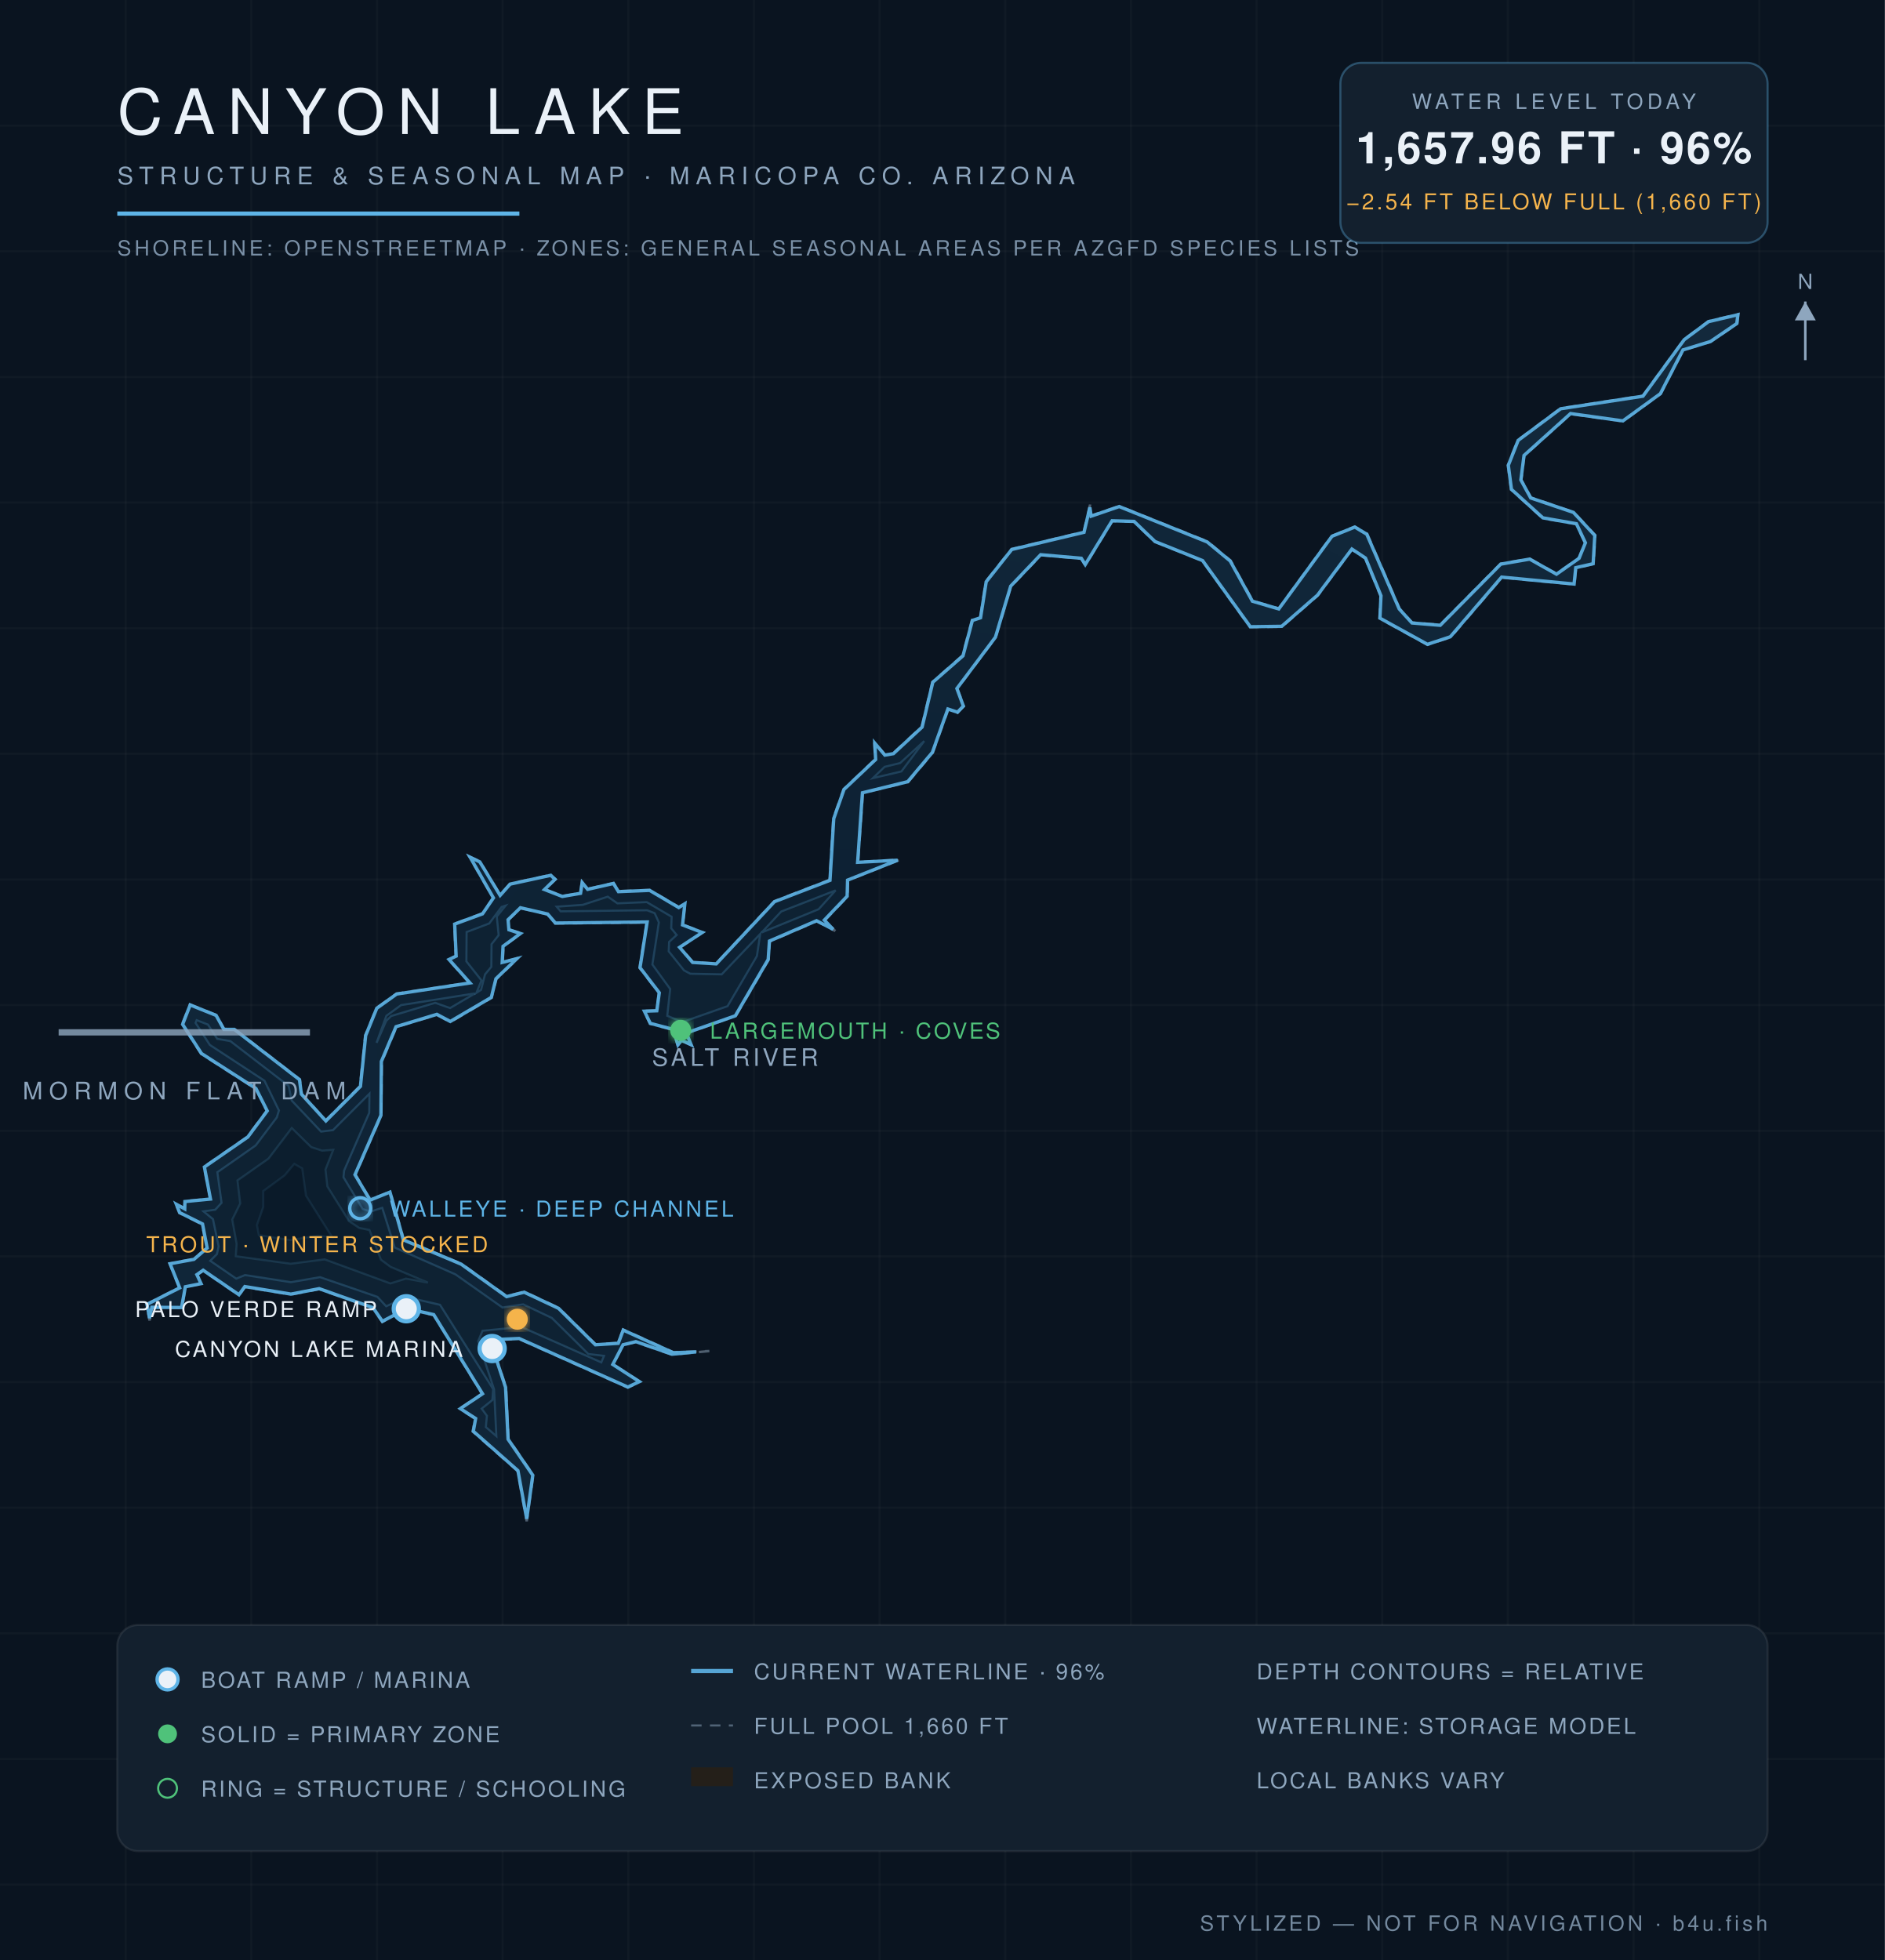
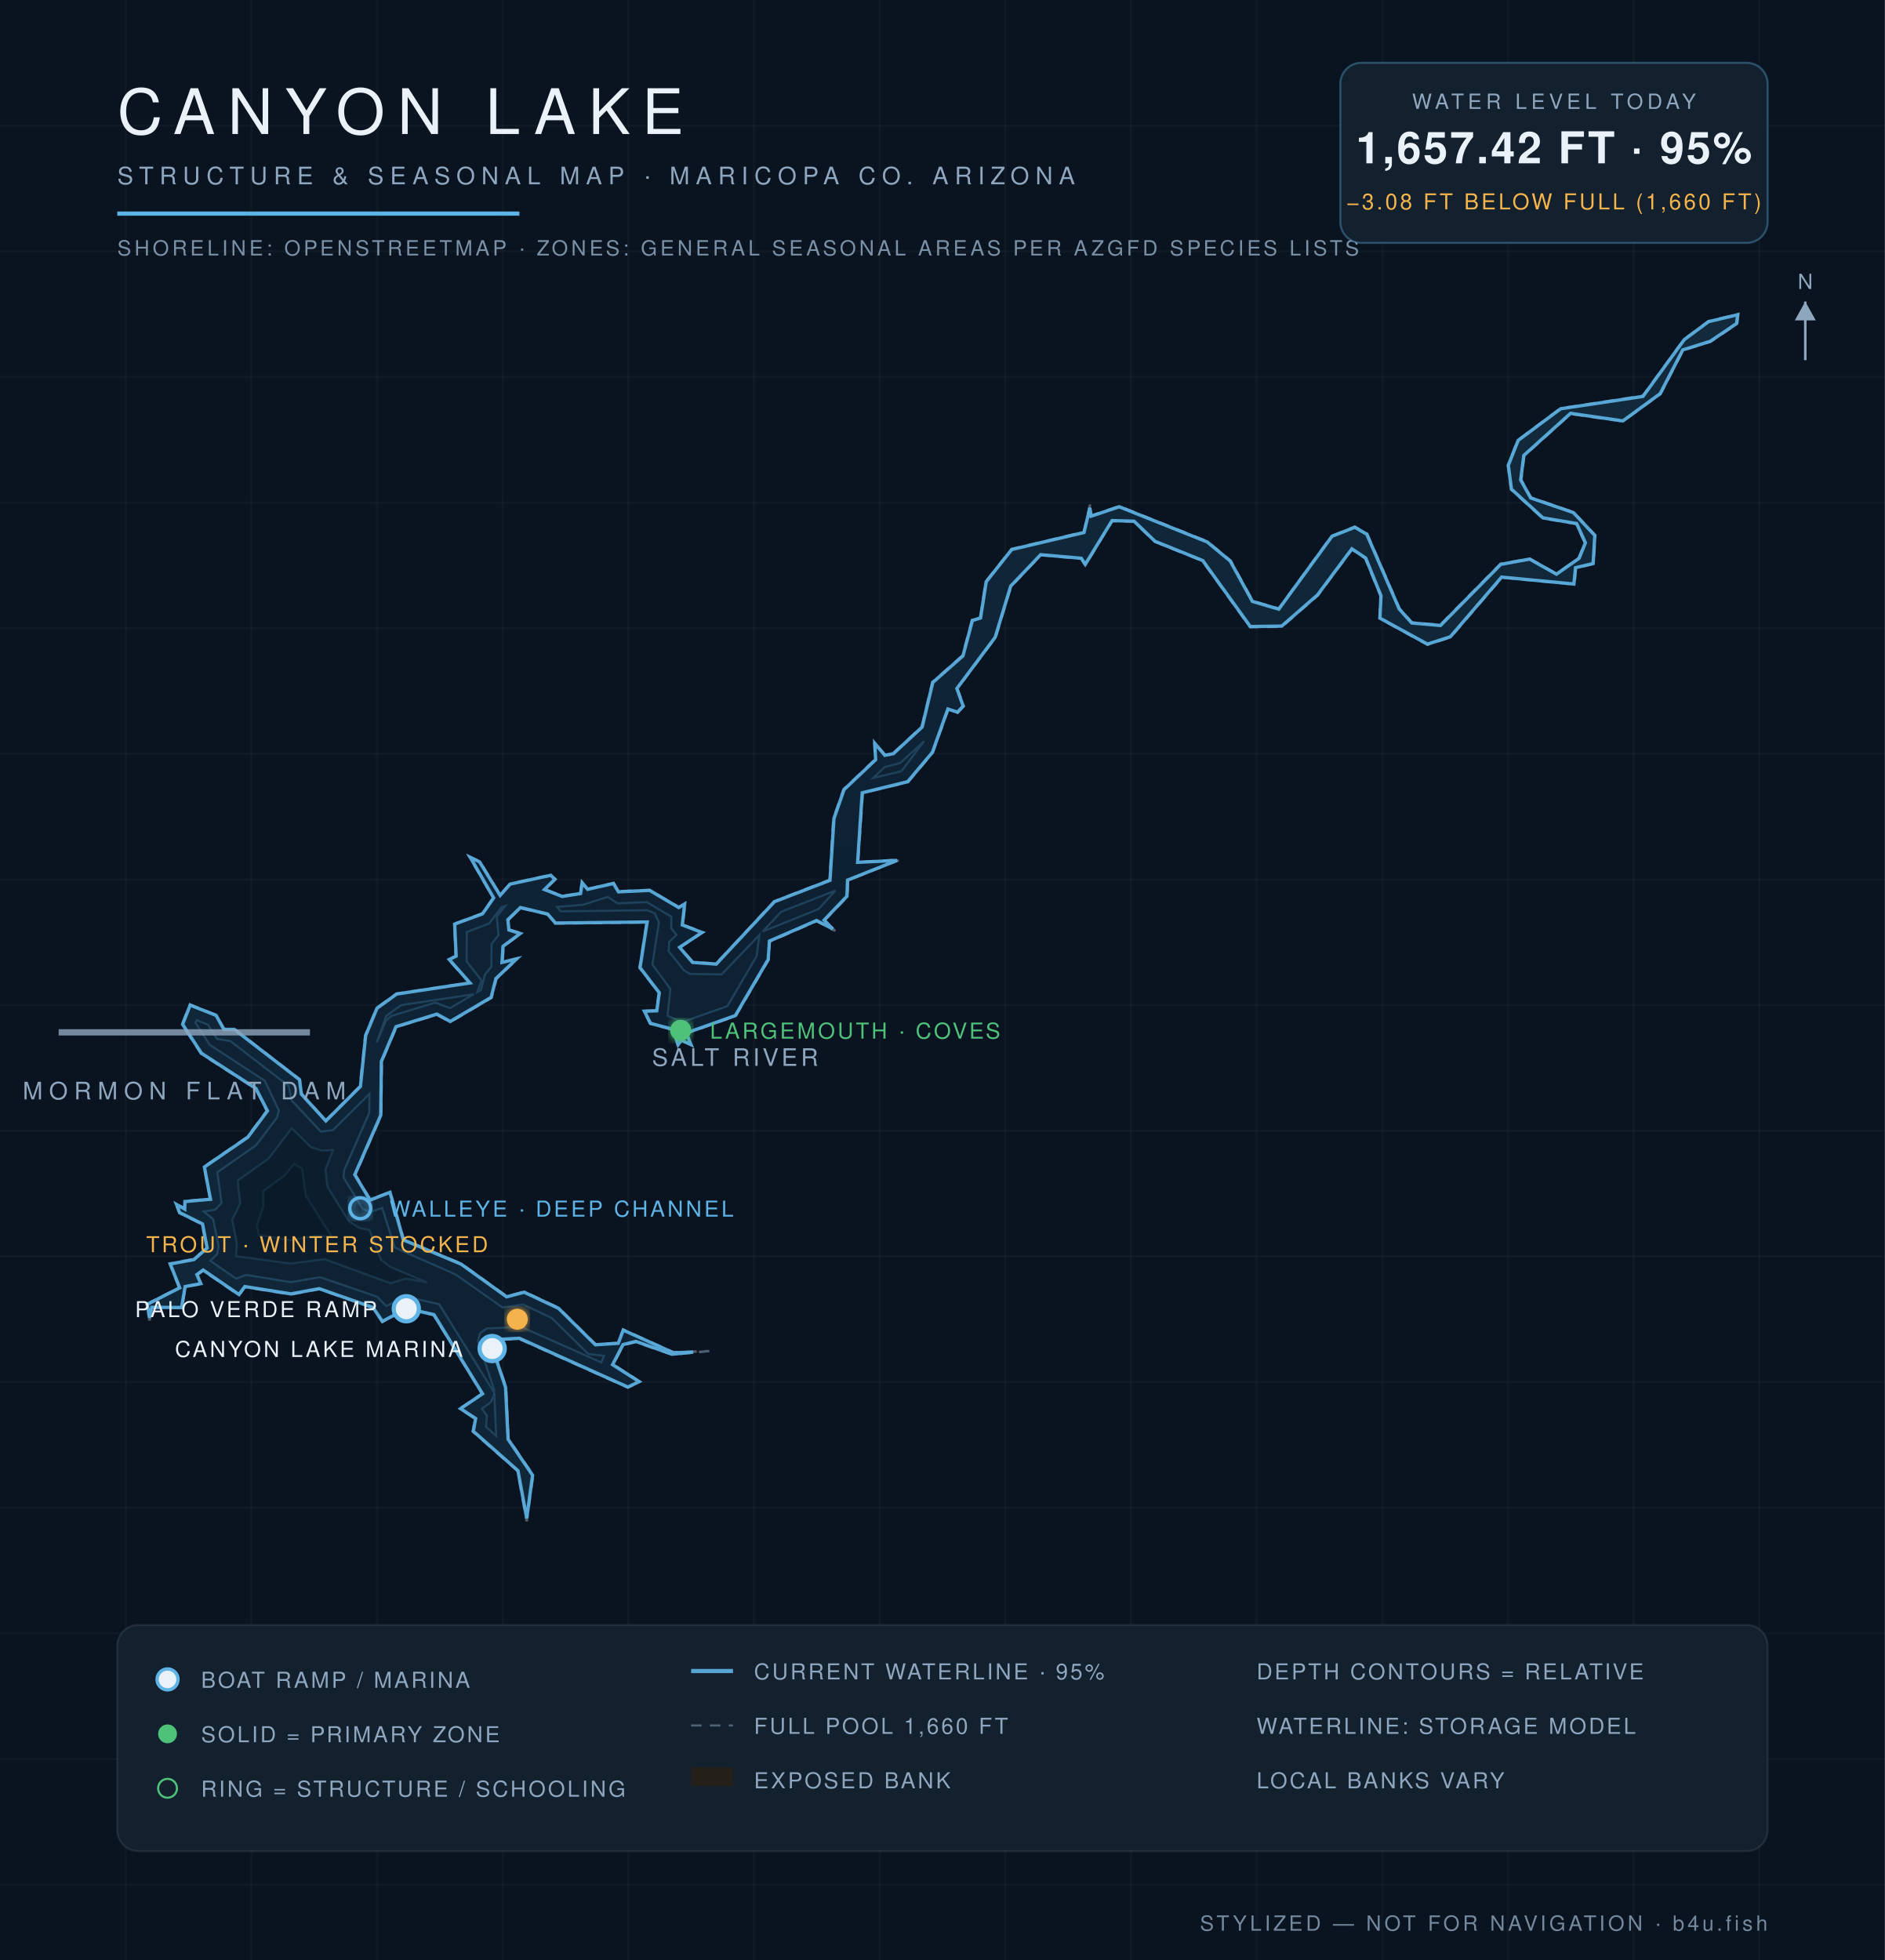
<svg xmlns="http://www.w3.org/2000/svg" viewBox="0 0 900 936" font-family="Helvetica,Arial,sans-serif">
  <defs>
    <radialGradient id="wg" cx="45%" cy="60%" r="80%">
      <stop offset="0%" stop-color="#0c1f31" />
      <stop offset="55%" stop-color="#102639" />
      <stop offset="100%" stop-color="#13293c" />
    </radialGradient>
    <filter id="glow">
      <feGaussianBlur stdDeviation="2.2" result="b" />
      <feMerge>
        <feMergeNode in="b" />
        <feMergeNode in="SourceGraphic" />
      </feMerge>
    </filter>
  </defs>
  <rect width="900" height="936" fill="#0a1420" />
  <g stroke="#ffffff" stroke-opacity="0.025">
    <line x1="60" y1="0" x2="60" y2="936" />
    <line x1="120" y1="0" x2="120" y2="936" />
    <line x1="180" y1="0" x2="180" y2="936" />
    <line x1="240" y1="0" x2="240" y2="936" />
    <line x1="300" y1="0" x2="300" y2="936" />
    <line x1="360" y1="0" x2="360" y2="936" />
    <line x1="420" y1="0" x2="420" y2="936" />
    <line x1="480" y1="0" x2="480" y2="936" />
    <line x1="540" y1="0" x2="540" y2="936" />
    <line x1="600" y1="0" x2="600" y2="936" />
    <line x1="660" y1="0" x2="660" y2="936" />
    <line x1="720" y1="0" x2="720" y2="936" />
    <line x1="780" y1="0" x2="780" y2="936" />
    <line x1="840" y1="0" x2="840" y2="936" />
    <line x1="0" y1="60" x2="900" y2="60" />
    <line x1="0" y1="120" x2="900" y2="120" />
    <line x1="0" y1="180" x2="900" y2="180" />
    <line x1="0" y1="240" x2="900" y2="240" />
    <line x1="0" y1="300" x2="900" y2="300" />
    <line x1="0" y1="360" x2="900" y2="360" />
    <line x1="0" y1="420" x2="900" y2="420" />
    <line x1="0" y1="480" x2="900" y2="480" />
    <line x1="0" y1="540" x2="900" y2="540" />
    <line x1="0" y1="600" x2="900" y2="600" />
    <line x1="0" y1="660" x2="900" y2="660" />
    <line x1="0" y1="720" x2="900" y2="720" />
    <line x1="0" y1="780" x2="900" y2="780" />
    <line x1="0" y1="840" x2="900" y2="840" />
    <line x1="0" y1="900" x2="900" y2="900" />
  </g>
  <path d="M 338.7,645.2 L 320.8,646.9 L 303.6,640.9 L 297.6,642.3 L 292.8,651.6 L 305.7,659.9 L 299.8,662.6 L 247.9,639.4 L 234.0,640.0 L 241.6,662.4 L 242.8,687.2 L 254.6,704.4 L 251.5,726.5 L 247.1,702.4 L 225.7,683.6 L 226.9,677.5 L 219.4,672.7 L 230.2,665.6 L 207.1,628.0 L 194.2,625.1 L 182.5,631.3 L 178.0,624.6 L 152.4,615.6 L 138.9,618.2 L 116.9,614.6 L 114.2,618.6 L 97.0,606.8 L 94.2,608.7 L 96.3,613.1 L 88.6,614.5 L 86.9,624.6 L 72.6,624.5 L 71.4,630.6 L 70.0,622.8 L 85.6,614.9 L 81.0,603.4 L 92.5,601.2 L 98.7,596.0 L 96.5,584.7 L 85.6,579.2 L 83.8,574.6 L 88.2,577.1 L 88.1,573.6 L 100.4,572.5 L 97.4,557.2 L 118.1,542.9 L 127.4,530.4 L 122.1,520.0 L 96.0,503.2 L 86.9,489.2 L 90.7,479.7 L 103.4,484.8 L 107.0,491.4 L 111.9,491.4 L 143.2,515.5 L 144.1,522.4 L 155.5,535.1 L 171.9,518.7 L 174.4,494.5 L 179.8,481.4 L 189.3,474.5 L 224.2,469.3 L 214.1,458.2 L 217.6,456.6 L 216.9,441.2 L 230.3,436.2 L 235.5,428.8 L 224.0,409.0 L 229.2,411.4 L 238.8,427.4 L 243.5,422.0 L 263.1,417.8 L 265.3,419.9 L 260.2,424.7 L 268.6,427.9 L 277.1,426.5 L 277.8,421.1 L 280.6,424.5 L 293.0,421.7 L 295.4,425.6 L 310.2,425.0 L 324.2,433.2 L 327.2,431.2 L 326.0,441.6 L 335.7,445.2 L 324.7,452.3 L 330.8,459.4 L 341.9,460.2 L 369.7,430.4 L 396.1,420.2 L 397.9,390.8 L 402.8,376.9 L 417.9,362.6 L 417.4,354.3 L 422.6,360.5 L 426.5,359.7 L 440.1,347.1 L 445.2,325.7 L 459.6,313.0 L 464.1,296.1 L 468.0,295.0 L 470.7,277.7 L 483.0,262.2 L 517.5,254.0 L 520.5,241.0 L 520.9,246.3 L 534.4,241.7 L 576.6,258.6 L 587.6,267.7 L 598.2,287.0 L 610.6,290.6 L 635.8,256.0 L 646.9,251.5 L 652.8,254.9 L 668.3,290.7 L 674.2,297.3 L 687.7,298.4 L 716.5,269.2 L 730.4,266.8 L 743.2,274.0 L 753.8,266.5 L 756.8,259.2 L 752.6,250.2 L 736.6,247.5 L 721.5,233.8 L 720.0,222.2 L 724.7,210.2 L 745.1,195.0 L 784.4,189.0 L 804.1,162.1 L 815.7,153.4 L 830.0,150.0 L 829.5,154.6 L 816.7,163.2 L 803.7,167.2 L 792.9,188.1 L 774.9,201.2 L 749.9,197.7 L 727.8,217.6 L 726.4,229.2 L 731.0,237.6 L 751.4,244.6 L 761.7,255.6 L 760.9,269.3 L 752.5,271.3 L 751.8,279.1 L 717.1,275.8 L 692.7,304.3 L 681.6,307.9 L 658.7,295.3 L 659.2,284.6 L 651.9,266.7 L 645.5,262.4 L 629.3,284.3 L 612.1,299.3 L 596.9,299.5 L 574.1,267.8 L 551.4,258.7 L 541.4,249.1 L 531.0,248.9 L 518.2,270.0 L 516.3,266.8 L 497.0,265.1 L 482.7,280.1 L 475.4,304.4 L 457.1,328.8 L 460.2,337.2 L 457.2,340.4 L 452.8,338.7 L 445.4,359.4 L 433.6,373.5 L 412.0,378.6 L 409.7,411.7 L 429.8,410.5 L 404.9,420.4 L 404.7,428.1 L 393.8,439.5 L 398.8,444.6 L 390.0,439.9 L 367.5,449.6 L 367.0,458.3 L 351.3,485.2 L 327.8,493.5 L 330.3,499.3 L 325.4,496.9 L 323.7,499.5 L 321.3,491.8 L 310.4,488.9 L 307.4,482.7 L 313.5,482.6 L 314.6,474.1 L 305.4,462.2 L 308.8,440.5 L 265.1,441.0 L 261.4,436.7 L 248.5,433.7 L 242.8,439.2 L 243.2,443.9 L 248.9,445.7 L 240.4,452.0 L 240.0,459.6 L 247.6,457.4 L 237.0,467.5 L 234.7,476.5 L 215.0,488.1 L 208.6,484.6 L 189.3,490.4 L 182.3,507.0 L 182.0,532.6 L 169.7,561.0 L 176.8,572.9 L 186.3,569.1 L 192.8,592.0 L 220.3,603.5 L 242.0,619.1 L 250.3,616.8 L 266.8,624.6 L 284.4,642.0 L 295.1,641.3 L 297.5,634.9 L 321.6,645.8 L 338.7,645.2 Z" fill="#241f19" fill-opacity="0.9" stroke="#8ea6be" stroke-opacity="0.5" stroke-width="1.2" stroke-dasharray="5 4" />
-   <path d="M 332.4,645.6 L 320.9,646.7 L 303.6,640.7 L 297.5,642.2 L 292.6,651.6 L 305.3,659.8 L 299.8,662.4 L 247.9,639.2 L 233.9,639.8 L 241.4,662.5 L 242.6,687.3 L 254.4,704.5 L 251.5,725.3 L 247.3,702.3 L 226.0,683.5 L 227.1,677.4 L 219.8,672.7 L 230.4,665.6 L 207.1,627.8 L 194.2,624.9 L 182.6,631.0 L 178.1,624.5 L 152.4,615.4 L 138.9,618.0 L 116.9,614.4 L 114.1,618.3 L 97.0,606.6 L 94.0,608.7 L 96.0,613.0 L 88.5,614.5 L 86.7,624.4 L 72.5,624.3 L 71.4,629.5 L 70.2,622.9 L 85.8,615.0 L 81.2,603.5 L 92.6,601.4 L 98.9,596.0 L 96.7,584.5 L 85.8,579.1 L 84.2,575.1 L 88.2,577.3 L 88.3,573.8 L 100.5,572.6 L 97.6,557.3 L 118.3,543.0 L 127.6,530.5 L 122.2,519.8 L 96.2,503.1 L 87.2,489.2 L 90.8,479.9 L 103.2,484.9 L 106.9,491.6 L 111.9,491.6 L 143.0,515.6 L 143.9,522.5 L 155.6,535.3 L 172.1,518.8 L 174.6,494.5 L 179.9,481.5 L 189.4,474.7 L 224.4,469.4 L 214.4,458.2 L 217.8,456.6 L 217.1,441.3 L 230.4,436.4 L 235.6,428.8 L 224.5,409.4 L 229.1,411.6 L 238.8,427.6 L 243.6,422.2 L 263.0,418.0 L 265.0,419.9 L 260.0,424.8 L 268.5,428.1 L 277.2,426.6 L 278.0,421.5 L 280.6,424.7 L 292.9,421.9 L 295.3,425.8 L 310.2,425.2 L 324.1,433.4 L 327.0,431.6 L 325.9,441.7 L 335.3,445.3 L 324.5,452.4 L 330.7,459.6 L 342.0,460.3 L 369.8,430.6 L 396.3,420.4 L 398.1,390.9 L 403.0,377.0 L 418.1,362.7 L 417.7,354.9 L 422.5,360.6 L 426.6,359.9 L 440.3,347.2 L 445.4,325.8 L 459.8,313.2 L 464.3,296.3 L 468.2,295.0 L 470.9,277.8 L 483.1,262.4 L 517.6,254.2 L 520.4,242.3 L 521.0,246.5 L 534.4,241.9 L 576.4,258.8 L 587.4,267.9 L 598.0,287.1 L 610.6,290.8 L 636.0,256.1 L 646.9,251.7 L 652.6,255.1 L 668.1,290.8 L 674.2,297.5 L 687.7,298.6 L 716.6,269.4 L 730.4,267.0 L 743.2,274.2 L 754.0,266.6 L 757.0,259.2 L 752.7,250.1 L 736.7,247.3 L 721.7,233.7 L 720.2,222.2 L 724.9,210.3 L 745.2,195.2 L 784.5,189.2 L 804.2,162.2 L 815.8,153.6 L 829.8,150.3 L 829.3,154.5 L 816.7,163.1 L 803.6,167.1 L 792.8,188.0 L 774.9,201.0 L 749.9,197.5 L 727.7,217.5 L 726.2,229.2 L 730.9,237.8 L 751.3,244.7 L 761.5,255.7 L 760.7,269.2 L 752.4,271.1 L 751.6,278.9 L 717.0,275.6 L 692.5,304.1 L 681.6,307.7 L 658.9,295.2 L 659.4,284.5 L 652.0,266.5 L 645.5,262.2 L 629.1,284.2 L 612.0,299.1 L 597.0,299.3 L 574.2,267.7 L 551.5,258.6 L 541.5,249.0 L 531.0,248.7 L 518.2,269.6 L 516.3,266.6 L 496.9,264.9 L 482.6,279.9 L 475.3,304.3 L 456.9,328.8 L 460.0,337.2 L 457.2,340.1 L 452.6,338.6 L 445.2,359.3 L 433.4,373.3 L 411.8,378.6 L 409.5,411.8 L 428.6,410.8 L 404.7,420.3 L 404.5,428.0 L 393.6,439.4 L 397.8,443.8 L 389.9,439.7 L 367.4,449.4 L 366.8,458.2 L 351.1,485.1 L 327.7,493.3 L 330.0,498.9 L 325.4,496.8 L 323.7,499.0 L 321.5,491.6 L 310.5,488.7 L 307.7,482.9 L 313.6,482.7 L 314.8,474.1 L 305.6,462.1 L 309.0,440.3 L 265.2,440.8 L 261.5,436.5 L 248.5,433.5 L 242.6,439.2 L 243.0,444.0 L 248.5,445.8 L 240.2,451.9 L 239.8,459.6 L 246.8,457.8 L 236.8,467.4 L 234.6,476.3 L 215.0,487.8 L 208.6,484.4 L 189.1,490.3 L 182.1,506.9 L 181.9,532.6 L 169.5,561.0 L 176.7,573.1 L 186.2,569.3 L 192.6,592.1 L 220.2,603.7 L 241.9,619.2 L 250.3,617.1 L 266.7,624.8 L 284.3,642.2 L 295.2,641.5 L 297.6,635.2 L 321.5,646.0 L 332.4,645.6 Z" fill="url(#wg)" stroke="#5eb4e7" stroke-opacity="0.9" stroke-width="1.6" />
-   <path d="M 100.4,602.1 L 103.6,598.9 L 104.4,595.2 L 101.7,582.2 L 97.2,578.5 L 102.8,577.7 L 105.8,574.4 L 103.8,559.8 L 122.1,547.0 L 132.2,533.6 L 133.2,530.3 L 126.3,516.1 L 100.2,499.0 L 93.4,488.5 L 93.9,487.2 L 99.3,489.3 L 103.7,496.1 L 110.0,497.2 L 137.8,518.6 L 139.3,525.6 L 153.3,540.4 L 159.0,539.7 L 176.4,522.3 L 176.3,531.4 L 164.3,559.0 L 164.0,562.2 L 173.2,577.4 L 177.0,578.6 L 182.5,576.8 L 188.5,595.8 L 217.5,608.6 L 239.9,624.4 L 249.8,622.9 L 263.5,629.4 L 280.9,646.6 L 288.4,647.5 L 287.1,650.6 L 249.0,633.7 L 230.4,635.5 L 228.3,640.5 L 235.9,663.5 L 237.0,685.8 L 232.0,681.5 L 232.5,676.1 L 230.0,672.7 L 235.1,668.6 L 235.5,663.4 L 210.1,623.1 L 194.0,619.4 L 184.4,623.8 L 180.2,619.3 L 152.8,609.9 L 138.9,612.3 L 117.0,608.9 L 112.8,610.6 L 100.4,602.1 Z" fill="#0e2233" stroke="#5eb4e7" stroke-opacity="0.22" stroke-width="1" />
-   <path d="M 179.8,498.0 L 184.5,485.1 L 191.5,480.0 L 226.8,474.4 L 214.9,481.4 L 207.8,478.9 L 186.8,485.2 L 184.4,487.5 L 179.8,498.0 Z" fill="#0e2233" stroke="#5eb4e7" stroke-opacity="0.22" stroke-width="1" />
-   <path d="M 227.5,474.1 L 229.9,468.2 L 222.7,459.1 L 222.8,445.1 L 233.6,441.0 L 239.5,433.1 L 241.4,432.5 L 237.2,437.7 L 238.1,446.6 L 234.7,450.9 L 234.6,461.7 L 231.6,465.3 L 229.7,472.7 L 227.5,474.1 Z" fill="#0e2233" stroke="#5eb4e7" stroke-opacity="0.22" stroke-width="1" />
-   <path d="M 265.8,433.0 L 278.3,432.1 L 290.2,428.2 L 294.8,431.4 L 308.8,430.8 L 320.7,437.8 L 320.5,443.3 L 323.1,446.5 L 319.5,449.8 L 319.3,454.3 L 326.6,463.4 L 329.6,465.0 L 344.6,465.3 L 363.0,446.0 L 361.4,456.6 L 347.4,480.5 L 325.8,488.1 L 318.6,485.1 L 320.0,472.3 L 311.5,460.6 L 314.6,440.5 L 312.6,436.1 L 309.0,434.7 L 267.7,435.2 L 265.8,433.0 Z" fill="#0e2233" stroke="#5eb4e7" stroke-opacity="0.22" stroke-width="1" />
-   <path d="M 363.7,445.3 L 373.0,435.3 L 399.0,425.2 L 390.9,434.2 L 363.7,445.3 Z" fill="#0e2233" stroke="#5eb4e7" stroke-opacity="0.22" stroke-width="1" />
-   <path d="M 416.8,371.6 L 422.4,366.2 L 429.8,364.4 L 441.3,353.9 L 430.4,368.4 L 416.8,371.6 Z" fill="#0e2233" stroke="#5eb4e7" stroke-opacity="0.22" stroke-width="1" />
-   <path d="M 112.6,599.9 L 113.0,594.0 L 110.9,582.4 L 114.7,574.7 L 113.4,563.7 L 128.2,553.3 L 139.3,538.7 L 148.6,547.8 L 153.8,549.5 L 159.1,549.1 L 155.4,558.5 L 156.3,566.6 L 166.7,583.2 L 171.5,586.4 L 176.4,587.4 L 181.9,601.6 L 186.5,605.0 L 204.3,612.5 L 193.8,610.6 L 186.4,612.9 L 155.0,601.4 L 138.8,603.5 L 112.6,599.9 Z" fill="#0c1e2e" stroke="#5eb4e7" stroke-opacity="0.15" stroke-width="1" />
-   <path d="M 123.6,589.8 L 122.7,585.0 L 125.7,576.4 L 125.7,568.8 L 135.9,561.3 L 140.5,555.8 L 144.3,558.0 L 146.1,571.0 L 158.6,590.8 L 151.6,590.1 L 138.6,592.2 L 123.6,589.8 Z" fill="#0a1a29" stroke="#5eb4e7" stroke-opacity="0.1" stroke-width="1" />
+   <path d="M 331.0,645.7 L 320.9,646.7 L 303.6,640.6 L 297.5,642.1 L 292.5,651.7 L 305.2,659.8 L 299.8,662.4 L 248.0,639.1 L 233.8,639.8 L 241.4,662.5 L 242.6,687.3 L 254.3,704.5 L 251.5,725.0 L 247.3,702.3 L 226.0,683.5 L 227.1,677.4 L 219.9,672.7 L 230.4,665.6 L 207.2,627.8 L 194.2,624.9 L 182.6,631.0 L 178.1,624.4 L 152.4,615.4 L 138.9,617.9 L 116.9,614.4 L 114.1,618.2 L 97.0,606.5 L 94.0,608.7 L 95.9,613.0 L 88.4,614.4 L 86.7,624.4 L 72.5,624.3 L 71.4,629.3 L 70.3,622.9 L 85.8,615.0 L 81.3,603.6 L 92.6,601.5 L 98.9,596.0 L 96.7,584.5 L 85.8,579.1 L 84.3,575.2 L 88.2,577.4 L 88.3,573.8 L 100.5,572.7 L 97.6,557.3 L 118.3,543.1 L 127.7,530.5 L 122.2,519.8 L 96.2,503.0 L 87.2,489.2 L 90.8,480.0 L 103.2,484.9 L 106.9,491.6 L 111.9,491.6 L 143.0,515.6 L 143.9,522.5 L 155.6,535.3 L 172.1,518.8 L 174.6,494.5 L 180.0,481.5 L 189.4,474.7 L 224.4,469.4 L 214.5,458.2 L 217.8,456.6 L 217.1,441.3 L 230.4,436.4 L 235.7,428.8 L 224.6,409.5 L 229.0,411.6 L 238.8,427.6 L 243.6,422.2 L 263.0,418.0 L 264.9,419.9 L 260.0,424.8 L 268.5,428.1 L 277.2,426.7 L 278.0,421.6 L 280.6,424.7 L 292.9,421.9 L 295.3,425.9 L 310.2,425.2 L 324.1,433.4 L 326.9,431.7 L 325.8,441.7 L 335.2,445.3 L 324.5,452.4 L 330.7,459.6 L 342.0,460.4 L 369.8,430.6 L 396.3,420.4 L 398.2,390.9 L 403.0,377.1 L 418.1,362.8 L 417.7,355.0 L 422.5,360.7 L 426.6,359.9 L 440.3,347.2 L 445.4,325.9 L 459.8,313.2 L 464.3,296.3 L 468.2,295.1 L 470.9,277.8 L 483.1,262.4 L 517.6,254.3 L 520.4,242.5 L 521.0,246.5 L 534.4,242.0 L 576.4,258.8 L 587.4,267.9 L 598.0,287.2 L 610.6,290.9 L 636.0,256.1 L 646.9,251.8 L 652.6,255.1 L 668.1,290.8 L 674.1,297.5 L 687.8,298.7 L 716.6,269.5 L 730.4,267.0 L 743.2,274.2 L 754.0,266.6 L 757.0,259.2 L 752.8,250.0 L 736.7,247.3 L 721.7,233.6 L 720.2,222.2 L 724.9,210.3 L 745.2,195.2 L 784.5,189.3 L 804.2,162.2 L 815.8,153.6 L 829.7,150.3 L 829.2,154.5 L 816.6,163.0 L 803.5,167.1 L 792.7,188.0 L 774.9,201.0 L 749.9,197.4 L 727.6,217.5 L 726.1,229.2 L 730.9,237.8 L 751.3,244.8 L 761.5,255.7 L 760.7,269.1 L 752.3,271.1 L 751.5,278.9 L 717.0,275.6 L 692.5,304.1 L 681.6,307.6 L 658.9,295.2 L 659.4,284.5 L 652.1,266.5 L 645.5,262.1 L 629.1,284.1 L 612.0,299.0 L 597.0,299.2 L 574.3,267.7 L 551.5,258.5 L 541.5,248.9 L 531.0,248.6 L 518.2,269.5 L 516.3,266.6 L 496.9,264.9 L 482.6,279.9 L 475.2,304.3 L 456.9,328.8 L 459.9,337.2 L 457.2,340.1 L 452.6,338.6 L 445.2,359.3 L 433.4,373.3 L 411.7,378.6 L 409.5,411.8 L 428.3,410.9 L 404.7,420.3 L 404.4,428.0 L 393.5,439.4 L 397.6,443.6 L 389.9,439.6 L 367.4,449.4 L 366.8,458.2 L 351.1,485.0 L 327.7,493.3 L 329.9,498.8 L 325.3,496.7 L 323.8,498.9 L 321.5,491.6 L 310.6,488.7 L 307.7,482.9 L 313.6,482.7 L 314.8,474.1 L 305.6,462.1 L 309.0,440.3 L 265.2,440.8 L 261.5,436.5 L 248.5,433.4 L 242.5,439.2 L 243.0,444.1 L 248.4,445.8 L 240.2,451.9 L 239.7,459.6 L 246.7,457.9 L 236.8,467.3 L 234.5,476.3 L 215.0,487.8 L 208.6,484.3 L 189.1,490.3 L 182.1,506.9 L 181.8,532.6 L 169.4,561.0 L 176.7,573.1 L 186.2,569.4 L 192.6,592.1 L 220.2,603.7 L 241.9,619.3 L 250.3,617.1 L 266.7,624.8 L 284.3,642.2 L 295.2,641.5 L 297.6,635.2 L 321.5,646.0 L 331.0,645.7 Z" fill="url(#wg)" stroke="#5eb4e7" stroke-opacity="0.9" stroke-width="1.6" />
+   <path d="M 100.4,602.1 L 103.7,598.9 L 104.4,595.2 L 101.8,582.2 L 97.3,578.6 L 102.8,577.7 L 105.8,574.5 L 103.8,559.8 L 122.2,547.0 L 132.3,533.7 L 133.2,530.3 L 126.4,516.1 L 100.2,499.0 L 93.4,488.5 L 93.9,487.2 L 99.3,489.4 L 103.6,496.1 L 110.0,497.2 L 137.8,518.6 L 139.3,525.6 L 153.2,540.4 L 159.0,539.7 L 176.4,522.4 L 176.3,531.4 L 164.3,558.9 L 164.0,562.2 L 173.2,577.4 L 177.0,578.7 L 182.5,576.9 L 188.5,595.8 L 217.5,608.6 L 239.9,624.4 L 249.8,623.0 L 263.4,629.4 L 280.9,646.6 L 288.4,647.5 L 287.1,650.6 L 249.0,633.7 L 232.4,634.4 L 229.2,636.7 L 228.2,640.5 L 235.9,663.5 L 235.9,664.9 L 209.7,622.8 L 194.0,619.3 L 184.4,623.7 L 180.2,619.3 L 152.8,609.9 L 138.9,612.3 L 117.5,608.8 L 112.8,610.6 L 100.4,602.1 Z" fill="#0e2233" stroke="#5eb4e7" stroke-opacity="0.22" stroke-width="1" />
+   <path d="M 236.0,665.7 L 236.9,685.7 L 232.1,681.4 L 232.5,676.1 L 230.1,672.7 L 234.5,669.5 L 236.0,665.7 Z" fill="#0e2233" stroke="#5eb4e7" stroke-opacity="0.22" stroke-width="1" />
+   <path d="M 179.9,497.8 L 184.5,485.1 L 191.6,480.0 L 226.2,474.8 L 214.9,481.4 L 207.8,478.8 L 186.8,485.2 L 184.3,487.4 L 179.9,497.8 Z" fill="#0e2233" stroke="#5eb4e7" stroke-opacity="0.22" stroke-width="1" />
+   <path d="M 228.0,473.7 L 229.9,468.2 L 222.8,459.1 L 222.9,445.1 L 233.6,441.0 L 239.5,433.2 L 241.2,432.7 L 237.2,437.7 L 238.0,446.6 L 234.7,450.8 L 234.6,461.7 L 231.6,465.3 L 229.7,472.7 L 228.0,473.7 Z" fill="#0e2233" stroke="#5eb4e7" stroke-opacity="0.22" stroke-width="1" />
+   <path d="M 266.0,433.1 L 278.3,432.1 L 290.2,428.3 L 294.8,431.4 L 308.8,430.8 L 320.6,437.8 L 320.5,443.3 L 323.0,446.5 L 319.5,449.8 L 319.3,454.3 L 326.6,463.4 L 329.5,465.1 L 344.6,465.3 L 362.6,446.5 L 361.3,456.6 L 347.3,480.5 L 325.8,488.1 L 318.7,485.1 L 320.1,472.3 L 311.5,460.6 L 314.6,440.5 L 312.6,436.1 L 309.0,434.7 L 267.7,435.2 L 266.0,433.1 Z" fill="#0e2233" stroke="#5eb4e7" stroke-opacity="0.22" stroke-width="1" />
+   <path d="M 364.1,444.9 L 373.0,435.4 L 398.9,425.3 L 390.9,434.1 L 364.1,444.9 Z" fill="#0e2233" stroke="#5eb4e7" stroke-opacity="0.22" stroke-width="1" />
+   <path d="M 417.0,371.5 L 422.4,366.3 L 429.8,364.4 L 441.2,354.0 L 430.4,368.3 L 417.0,371.5 Z" fill="#0e2233" stroke="#5eb4e7" stroke-opacity="0.22" stroke-width="1" />
+   <path d="M 112.7,599.9 L 113.1,594.0 L 110.9,582.5 L 114.7,574.7 L 113.5,563.8 L 128.2,553.3 L 139.3,538.8 L 148.5,547.8 L 153.8,549.5 L 159.0,549.2 L 155.4,558.5 L 156.3,566.7 L 166.6,583.2 L 171.5,586.4 L 176.4,587.4 L 181.9,601.6 L 186.5,605.1 L 203.9,612.4 L 193.8,610.6 L 186.4,612.8 L 155.0,601.3 L 138.8,603.4 L 112.7,599.9 Z" fill="#0c1e2e" stroke="#5eb4e7" stroke-opacity="0.15" stroke-width="1" />
+   <path d="M 123.6,589.7 L 122.7,585.0 L 125.7,576.4 L 125.7,568.8 L 135.9,561.4 L 140.5,555.8 L 144.2,558.1 L 146.0,571.0 L 158.5,590.8 L 151.6,590.0 L 138.6,592.2 L 123.6,589.7 Z" fill="#0a1a29" stroke="#5eb4e7" stroke-opacity="0.1" stroke-width="1" />
  <text x="351" y="509" fill="#8ea6be" font-size="11.5" letter-spacing="1.6" text-anchor="middle">SALT RIVER</text>
  <line x1="28" y1="493" x2="148" y2="493" stroke="#8ea6be" stroke-width="3" stroke-opacity="0.8" />
  <text x="88" y="525" fill="#8ea6be" font-size="11.5" letter-spacing="3" text-anchor="middle">MORMON FLAT DAM</text>
  <circle cx="194" cy="625" r="6" fill="#eaf1f8" stroke="#5eb4e7" stroke-width="2" />
  <text x="180" y="629" fill="#eaf1f8" font-size="10.5" letter-spacing="1.2" text-anchor="end">PALO VERDE RAMP</text>
  <circle cx="235" cy="644" r="6" fill="#eaf1f8" stroke="#5eb4e7" stroke-width="2" />
  <text x="221" y="648" fill="#eaf1f8" font-size="10.5" letter-spacing="1.2" text-anchor="end">CANYON LAKE MARINA</text>
  <circle cx="172" cy="577" r="5" fill="none" stroke="#5eb4e7" stroke-width="1.6" filter="url(#glow)" />
  <text x="186" y="581" fill="#5eb4e7" font-size="10.5" letter-spacing="1.2" text-anchor="start">WALLEYE · DEEP CHANNEL</text>
  <circle cx="325" cy="492" r="5" fill="#4fc27a" filter="url(#glow)" />
  <text x="339" y="496" fill="#4fc27a" font-size="10.5" letter-spacing="1.2" text-anchor="start">LARGEMOUTH · COVES</text>
  <circle cx="247" cy="630" r="5" fill="#f5b44c" filter="url(#glow)" />
  <text x="233" y="598" fill="#f5b44c" font-size="10.5" letter-spacing="1.2" text-anchor="end">TROUT · WINTER STOCKED</text>
  <text x="56" y="64" fill="#eaf1f8" font-size="30" letter-spacing="6" font-weight="300">CANYON LAKE</text>
  <text x="56" y="88" fill="#8ea6be" font-size="11.5" letter-spacing="3">STRUCTURE &amp; SEASONAL MAP · MARICOPA CO. ARIZONA</text>
  <line x1="56" y1="102" x2="248" y2="102" stroke="#5eb4e7" stroke-width="2" />
  <text x="56" y="122" fill="#8ea6be" font-size="10" letter-spacing="1.5" opacity="0.85">SHORELINE: OPENSTREETMAP · ZONES: GENERAL SEASONAL AREAS PER AZGFD SPECIES LISTS</text>
  <g>
    <rect x="640" y="30" width="204" height="86" rx="10" fill="#13202e" stroke="#5eb4e7" stroke-opacity="0.35" />
    <text x="742" y="52" fill="#8ea6be" font-size="10" letter-spacing="2" text-anchor="middle">WATER LEVEL TODAY</text>
-     <text x="742" y="78" fill="#eaf1f8" font-size="21" letter-spacing="1" text-anchor="middle" font-weight="600">1,657.96 FT · 96%</text>
-     <text x="742" y="100" fill="#f5b44c" font-size="10.5" letter-spacing="1.2" text-anchor="middle">−2.54 FT BELOW FULL (1,660 FT)</text>
+     <text x="742" y="78" fill="#eaf1f8" font-size="21" letter-spacing="1" text-anchor="middle" font-weight="600">1,657.42 FT · 95%</text>
+     <text x="742" y="100" fill="#f5b44c" font-size="10.5" letter-spacing="1.2" text-anchor="middle">−3.08 FT BELOW FULL (1,660 FT)</text>
  </g>
  <g font-size="10.5" letter-spacing="1.1">
    <rect x="56" y="776" width="788" height="108" rx="10" fill="#13202e" stroke="#ffffff" stroke-opacity="0.08" />
    <circle cx="80" cy="802" r="5" fill="#eaf1f8" stroke="#5eb4e7" stroke-width="1.6" />
    <text x="96" y="806" fill="#8ea6be">BOAT RAMP / MARINA</text>
    <circle cx="80" cy="828" r="4.5" fill="#4fc27a" />
    <text x="96" y="832" fill="#8ea6be">SOLID = PRIMARY ZONE</text>
    <circle cx="80" cy="854" r="4.5" fill="none" stroke="#4fc27a" />
    <text x="96" y="858" fill="#8ea6be">RING = STRUCTURE / SCHOOLING</text>
    <line x1="330" y1="798" x2="350" y2="798" stroke="#5eb4e7" stroke-opacity="0.9" stroke-width="2" />
-     <text x="360" y="802" fill="#8ea6be">CURRENT WATERLINE · 96%</text>
+     <text x="360" y="802" fill="#8ea6be">CURRENT WATERLINE · 95%</text>
    <line x1="330" y1="824" x2="350" y2="824" stroke="#8ea6be" stroke-opacity="0.5" stroke-dasharray="5 4" />
    <text x="360" y="828" fill="#8ea6be">FULL POOL 1,660 FT</text>
    <rect x="330" y="844" width="20" height="9" fill="#241f19" />
    <text x="360" y="854" fill="#8ea6be">EXPOSED BANK</text>
    <text x="600" y="802" fill="#8ea6be">DEPTH CONTOURS = RELATIVE</text>
    <text x="600" y="828" fill="#8ea6be">WATERLINE: STORAGE MODEL</text>
    <text x="600" y="854" fill="#8ea6be">LOCAL BANKS VARY</text>
  </g>
  <text x="844" y="922" fill="#8ea6be" font-size="10" letter-spacing="1.5" text-anchor="end" opacity="0.8">STYLIZED — NOT FOR NAVIGATION · b4u.fish</text>
  <g transform="translate(862,158)" stroke="#8ea6be" fill="#8ea6be">
    <line x1="0" y1="14" x2="0" y2="-14" stroke-width="1.2" />
    <path d="M 0,-14 l 5,9 h -10 z" stroke="none" />
    <text x="0" y="-20" font-size="10" text-anchor="middle" stroke="none">N</text>
  </g>
</svg>
